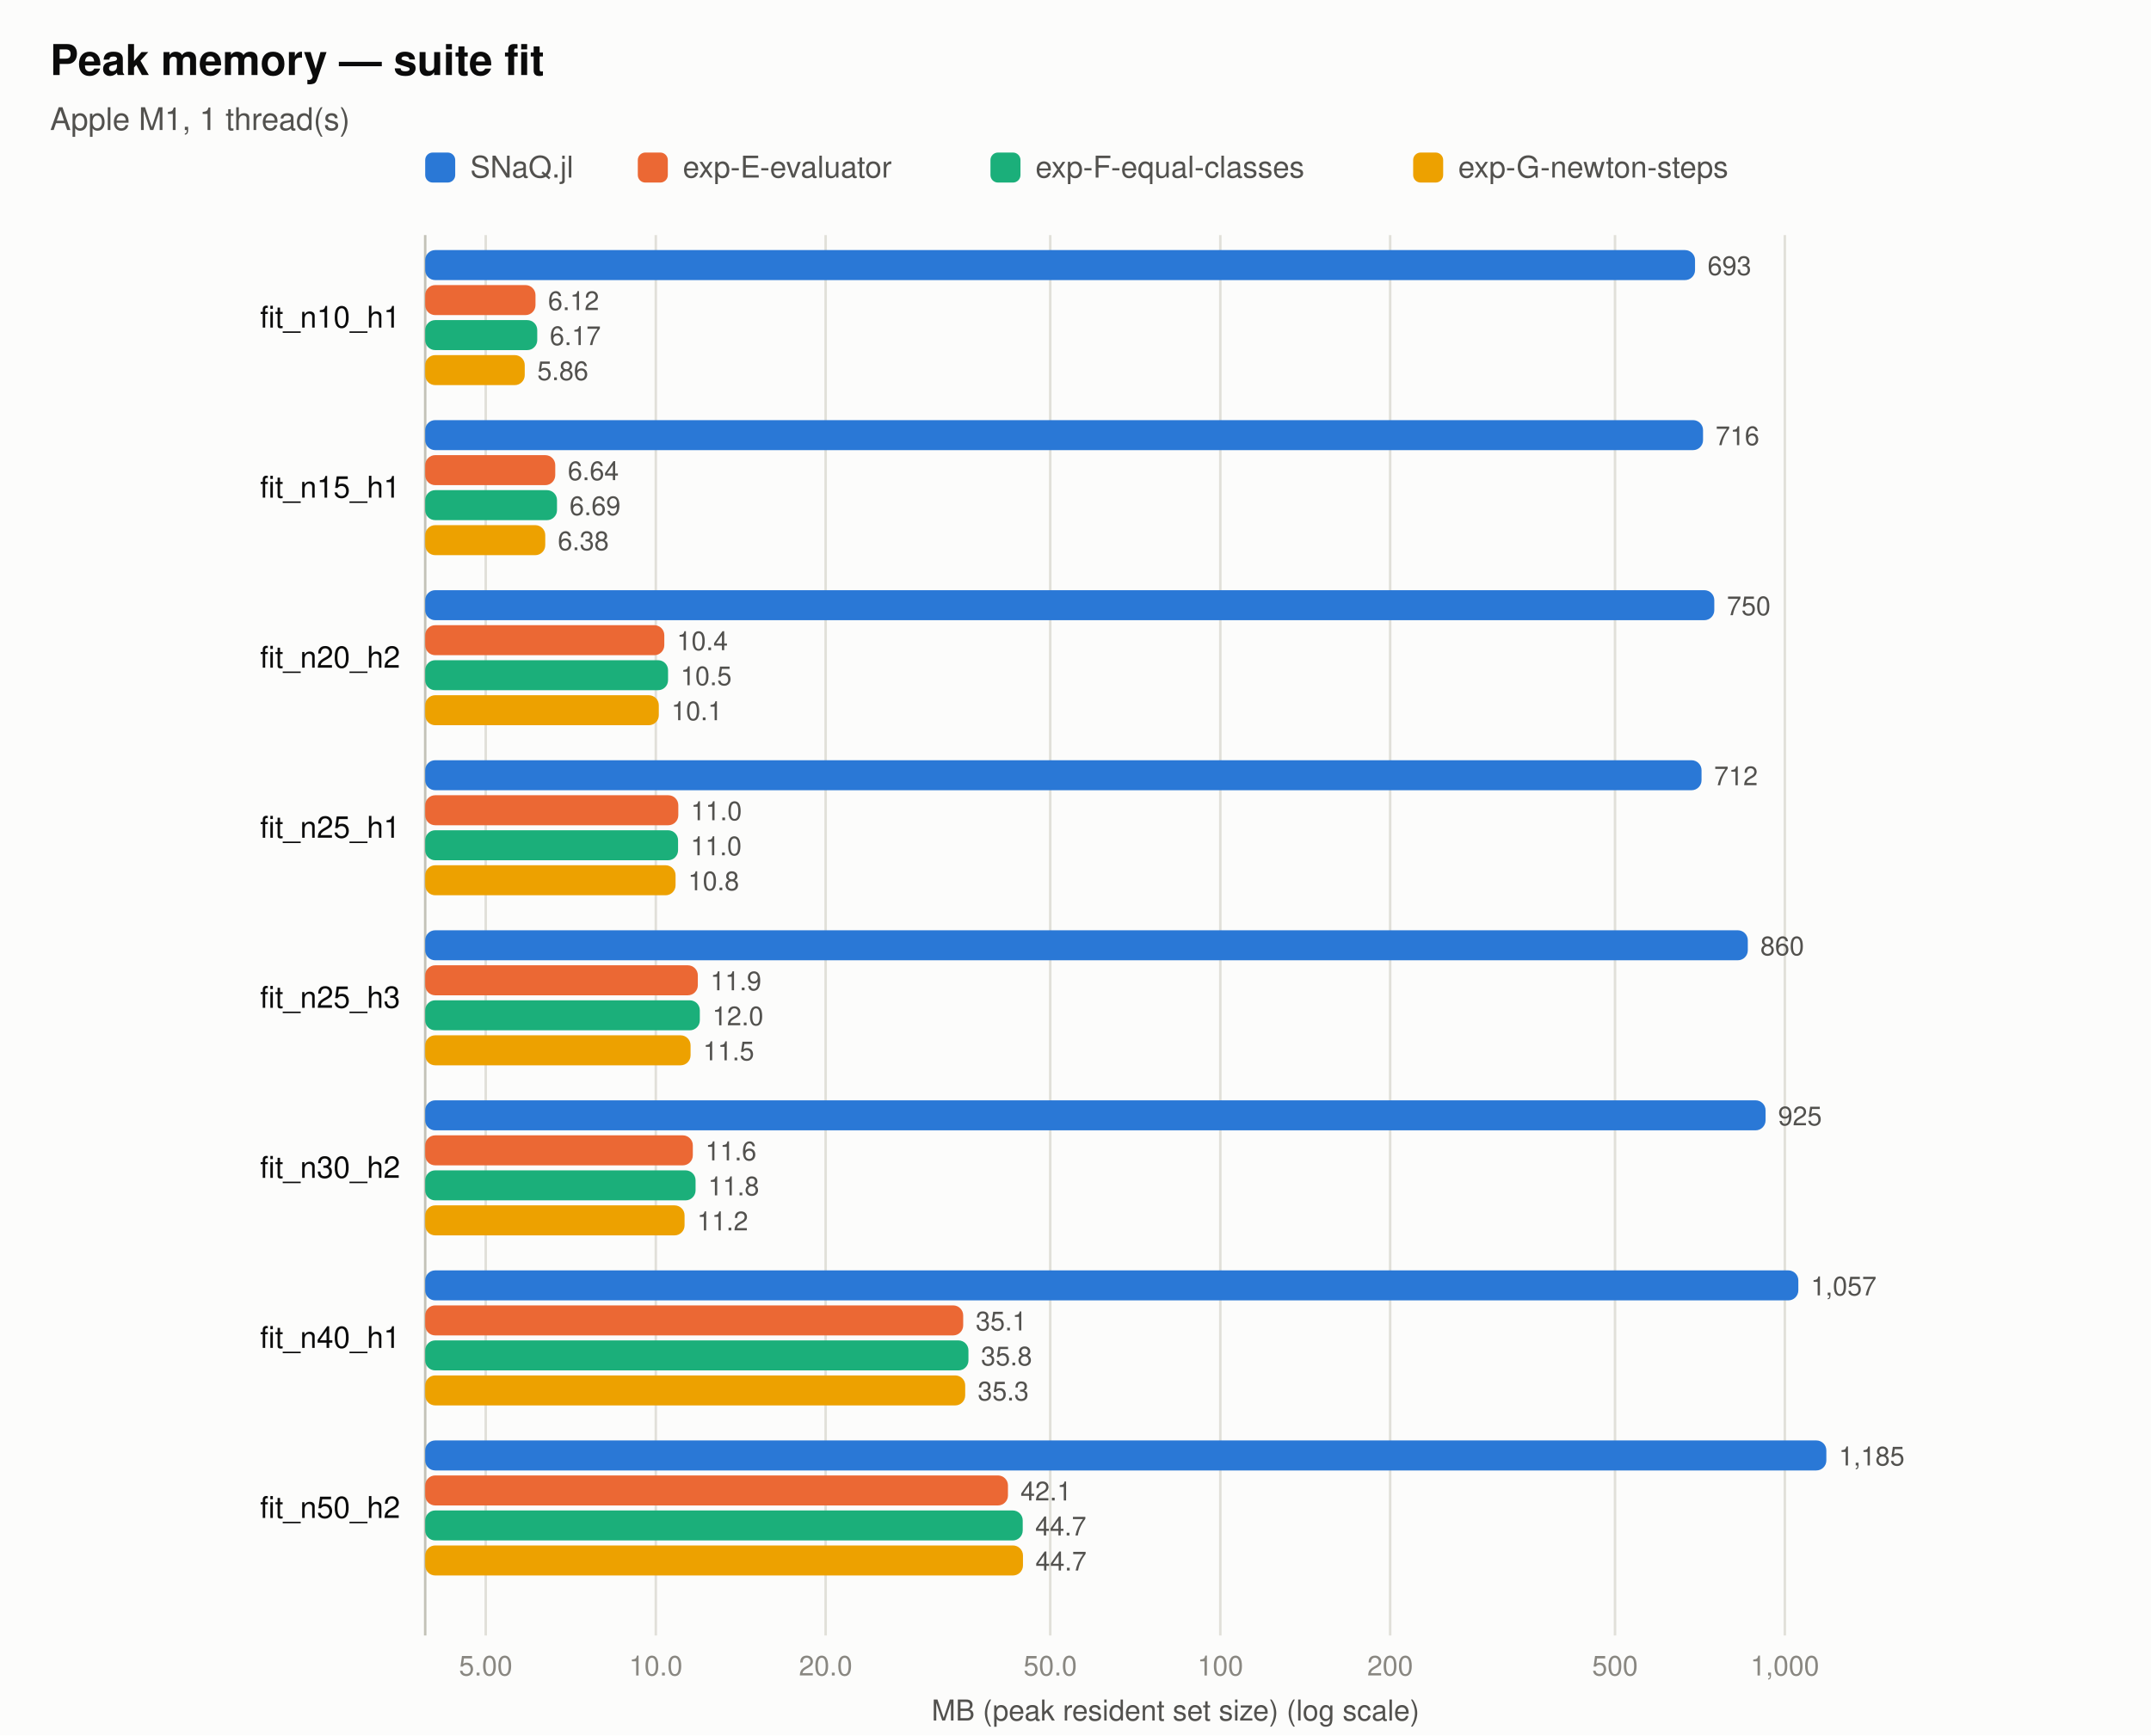
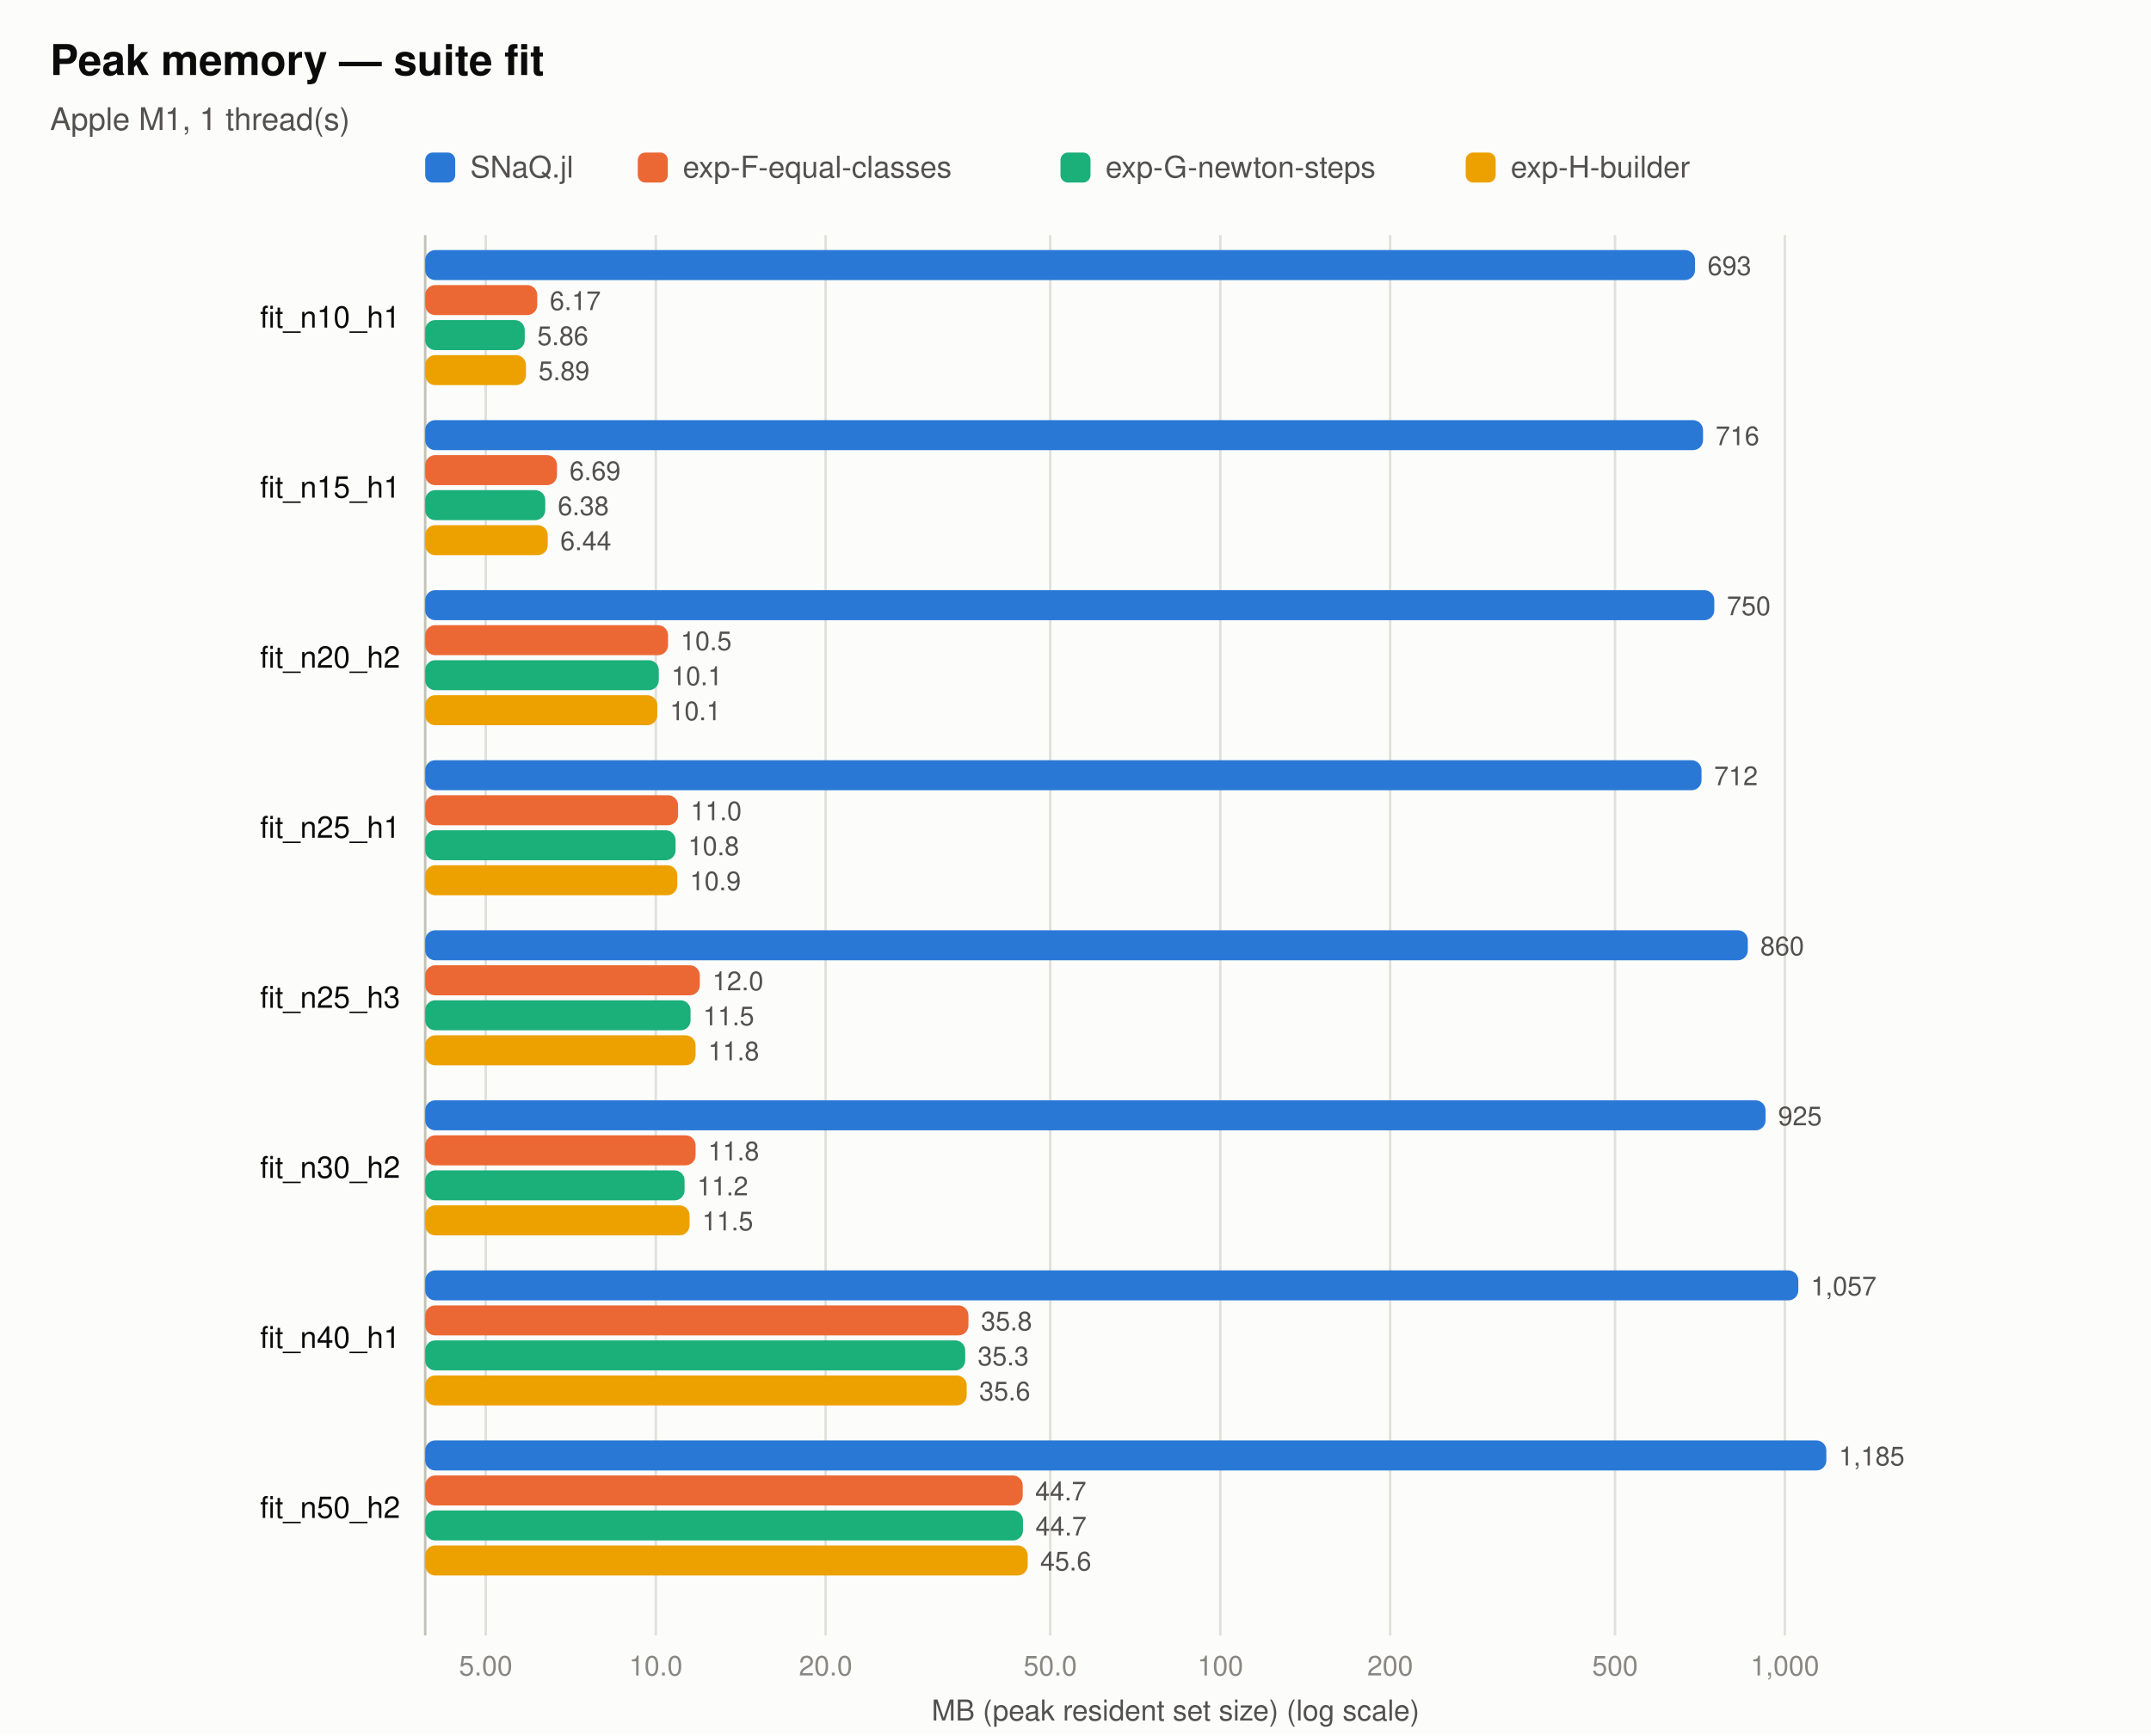
<svg xmlns="http://www.w3.org/2000/svg" width="860" height="694" viewBox="0 0 860 694" font-family="-apple-system, BlinkMacSystemFont, 'Segoe UI', Helvetica, Arial, sans-serif">
  <rect width="860" height="694" fill="#fcfcfb" />
  <text x="20" y="30" font-size="17" font-weight="600" fill="#0b0b0b">Peak memory — suite fit</text>
  <text x="20" y="52" font-size="12.5" fill="#52514e">Apple M1, 1 thread(s)</text>
  <rect x="170" y="61" width="12" height="12" rx="3" fill="#2a78d6" />
  <text x="188" y="71" font-size="12" fill="#52514e">SNaQ.jl</text>
  <rect x="255" y="61" width="12" height="12" rx="3" fill="#eb6834" />
-   <text x="273" y="71" font-size="12" fill="#52514e">exp-E-evaluator</text>
-   <rect x="396" y="61" width="12" height="12" rx="3" fill="#1baf7a" />
-   <text x="414" y="71" font-size="12" fill="#52514e">exp-F-equal-classes</text>
-   <rect x="565" y="61" width="12" height="12" rx="3" fill="#eda100" />
-   <text x="583" y="71" font-size="12" fill="#52514e">exp-G-newton-steps</text>
+   <text x="273" y="71" font-size="12" fill="#52514e">exp-F-equal-classes</text>
+   <rect x="424" y="61" width="12" height="12" rx="3" fill="#1baf7a" />
+   <text x="442" y="71" font-size="12" fill="#52514e">exp-G-newton-steps</text>
+   <rect x="586" y="61" width="12" height="12" rx="3" fill="#eda100" />
+   <text x="604" y="71" font-size="12" fill="#52514e">exp-H-builder</text>
  <line x1="194.2" y1="94" x2="194.2" y2="654" stroke="#e1e0d9" stroke-width="1" />
  <text x="194.2" y="670" font-size="11" fill="#898781" text-anchor="middle">5.00</text>
  <line x1="262.2" y1="94" x2="262.2" y2="654" stroke="#e1e0d9" stroke-width="1" />
  <text x="262.2" y="670" font-size="11" fill="#898781" text-anchor="middle">10.0</text>
  <line x1="330.1" y1="94" x2="330.1" y2="654" stroke="#e1e0d9" stroke-width="1" />
  <text x="330.1" y="670" font-size="11" fill="#898781" text-anchor="middle">20.0</text>
  <line x1="419.9" y1="94" x2="419.9" y2="654" stroke="#e1e0d9" stroke-width="1" />
  <text x="419.9" y="670" font-size="11" fill="#898781" text-anchor="middle">50.0</text>
  <line x1="487.9" y1="94" x2="487.9" y2="654" stroke="#e1e0d9" stroke-width="1" />
  <text x="487.9" y="670" font-size="11" fill="#898781" text-anchor="middle">100</text>
  <line x1="555.8" y1="94" x2="555.8" y2="654" stroke="#e1e0d9" stroke-width="1" />
  <text x="555.8" y="670" font-size="11" fill="#898781" text-anchor="middle">200</text>
  <line x1="645.7" y1="94" x2="645.7" y2="654" stroke="#e1e0d9" stroke-width="1" />
  <text x="645.7" y="670" font-size="11" fill="#898781" text-anchor="middle">500</text>
  <line x1="713.6" y1="94" x2="713.6" y2="654" stroke="#e1e0d9" stroke-width="1" />
  <text x="713.6" y="670" font-size="11" fill="#898781" text-anchor="middle">1,000</text>
  <text x="470.0" y="688" font-size="11.5" fill="#52514e" text-anchor="middle">MB (peak resident set size) (log scale)</text>
  <line x1="170.0" y1="94" x2="170.0" y2="654" stroke="#c3c2b7" stroke-width="1" />
  <text x="160" y="131.0" font-size="12" fill="#0b0b0b" text-anchor="end">fit_n10_h1</text>
  <g>
    <rect x="170.0" y="100" width="507.7" height="12" rx="4.0" fill="#2a78d6" />
  </g>
  <text x="682.7" y="110" font-size="10.5" fill="#52514e" text-anchor="start">693</text>
  <g>
-     <rect x="170.0" y="114" width="44.1" height="12" rx="4.0" fill="#eb6834" />
+     <rect x="170.0" y="114" width="44.8" height="12" rx="4.0" fill="#eb6834" />
  </g>
-   <text x="219.1" y="124" font-size="10.5" fill="#52514e" text-anchor="start">6.12</text>
+   <text x="219.8" y="124" font-size="10.5" fill="#52514e" text-anchor="start">6.17</text>
  <g>
-     <rect x="170.0" y="128" width="44.8" height="12" rx="4.0" fill="#1baf7a" />
+     <rect x="170.0" y="128" width="39.8" height="12" rx="4.0" fill="#1baf7a" />
  </g>
-   <text x="219.8" y="138" font-size="10.5" fill="#52514e" text-anchor="start">6.17</text>
+   <text x="214.8" y="138" font-size="10.5" fill="#52514e" text-anchor="start">5.86</text>
  <g>
-     <rect x="170.0" y="142" width="39.8" height="12" rx="4.0" fill="#eda100" />
+     <rect x="170.0" y="142" width="40.3" height="12" rx="4.0" fill="#eda100" />
  </g>
-   <text x="214.8" y="152" font-size="10.5" fill="#52514e" text-anchor="start">5.86</text>
+   <text x="215.3" y="152" font-size="10.5" fill="#52514e" text-anchor="start">5.89</text>
  <text x="160" y="199.0" font-size="12" fill="#0b0b0b" text-anchor="end">fit_n15_h1</text>
  <g>
    <rect x="170.0" y="168" width="510.9" height="12" rx="4.0" fill="#2a78d6" />
  </g>
  <text x="685.9" y="178" font-size="10.5" fill="#52514e" text-anchor="start">716</text>
  <g>
-     <rect x="170.0" y="182" width="52.0" height="12" rx="4.0" fill="#eb6834" />
+     <rect x="170.0" y="182" width="52.7" height="12" rx="4.0" fill="#eb6834" />
  </g>
-   <text x="227.0" y="192" font-size="10.5" fill="#52514e" text-anchor="start">6.64</text>
+   <text x="227.7" y="192" font-size="10.5" fill="#52514e" text-anchor="start">6.69</text>
  <g>
-     <rect x="170.0" y="196" width="52.7" height="12" rx="4.0" fill="#1baf7a" />
+     <rect x="170.0" y="196" width="48.0" height="12" rx="4.0" fill="#1baf7a" />
  </g>
-   <text x="227.7" y="206" font-size="10.5" fill="#52514e" text-anchor="start">6.69</text>
+   <text x="223.0" y="206" font-size="10.5" fill="#52514e" text-anchor="start">6.38</text>
  <g>
-     <rect x="170.0" y="210" width="48.0" height="12" rx="4.0" fill="#eda100" />
+     <rect x="170.0" y="210" width="49.0" height="12" rx="4.0" fill="#eda100" />
  </g>
-   <text x="223.0" y="220" font-size="10.5" fill="#52514e" text-anchor="start">6.38</text>
+   <text x="224.0" y="220" font-size="10.5" fill="#52514e" text-anchor="start">6.44</text>
  <text x="160" y="267.0" font-size="12" fill="#0b0b0b" text-anchor="end">fit_n20_h2</text>
  <g>
    <rect x="170.0" y="236" width="515.4" height="12" rx="4.0" fill="#2a78d6" />
  </g>
  <text x="690.4" y="246" font-size="10.5" fill="#52514e" text-anchor="start">750</text>
  <g>
-     <rect x="170.0" y="250" width="95.6" height="12" rx="4.0" fill="#eb6834" />
+     <rect x="170.0" y="250" width="97.1" height="12" rx="4.0" fill="#eb6834" />
  </g>
-   <text x="270.6" y="260" font-size="10.5" fill="#52514e" text-anchor="start">10.4</text>
+   <text x="272.1" y="260" font-size="10.5" fill="#52514e" text-anchor="start">10.5</text>
  <g>
-     <rect x="170.0" y="264" width="97.1" height="12" rx="4.0" fill="#1baf7a" />
+     <rect x="170.0" y="264" width="93.4" height="12" rx="4.0" fill="#1baf7a" />
  </g>
-   <text x="272.1" y="274" font-size="10.5" fill="#52514e" text-anchor="start">10.5</text>
+   <text x="268.4" y="274" font-size="10.5" fill="#52514e" text-anchor="start">10.1</text>
  <g>
-     <rect x="170.0" y="278" width="93.4" height="12" rx="4.0" fill="#eda100" />
+     <rect x="170.0" y="278" width="92.8" height="12" rx="4.0" fill="#eda100" />
  </g>
-   <text x="268.4" y="288" font-size="10.5" fill="#52514e" text-anchor="start">10.1</text>
+   <text x="267.8" y="288" font-size="10.5" fill="#52514e" text-anchor="start">10.1</text>
  <text x="160" y="335.0" font-size="12" fill="#0b0b0b" text-anchor="end">fit_n25_h1</text>
  <g>
    <rect x="170.0" y="304" width="510.3" height="12" rx="4.0" fill="#2a78d6" />
  </g>
  <text x="685.3" y="314" font-size="10.5" fill="#52514e" text-anchor="start">712</text>
  <g>
-     <rect x="170.0" y="318" width="101.2" height="12" rx="4.0" fill="#eb6834" />
+     <rect x="170.0" y="318" width="101.1" height="12" rx="4.0" fill="#eb6834" />
  </g>
-   <text x="276.2" y="328" font-size="10.5" fill="#52514e" text-anchor="start">11.0</text>
+   <text x="276.1" y="328" font-size="10.5" fill="#52514e" text-anchor="start">11.0</text>
  <g>
-     <rect x="170.0" y="332" width="101.1" height="12" rx="4.0" fill="#1baf7a" />
+     <rect x="170.0" y="332" width="100.1" height="12" rx="4.0" fill="#1baf7a" />
  </g>
-   <text x="276.1" y="342" font-size="10.5" fill="#52514e" text-anchor="start">11.0</text>
+   <text x="275.1" y="342" font-size="10.5" fill="#52514e" text-anchor="start">10.8</text>
  <g>
-     <rect x="170.0" y="346" width="100.1" height="12" rx="4.0" fill="#eda100" />
+     <rect x="170.0" y="346" width="100.8" height="12" rx="4.0" fill="#eda100" />
  </g>
-   <text x="275.1" y="356" font-size="10.5" fill="#52514e" text-anchor="start">10.8</text>
+   <text x="275.8" y="356" font-size="10.5" fill="#52514e" text-anchor="start">10.9</text>
  <text x="160" y="403.0" font-size="12" fill="#0b0b0b" text-anchor="end">fit_n25_h3</text>
  <g>
    <rect x="170.0" y="372" width="528.8" height="12" rx="4.0" fill="#2a78d6" />
  </g>
  <text x="703.8" y="382" font-size="10.5" fill="#52514e" text-anchor="start">860</text>
  <g>
-     <rect x="170.0" y="386" width="109.0" height="12" rx="4.0" fill="#eb6834" />
+     <rect x="170.0" y="386" width="109.8" height="12" rx="4.0" fill="#eb6834" />
  </g>
-   <text x="284.0" y="396" font-size="10.5" fill="#52514e" text-anchor="start">11.9</text>
+   <text x="284.8" y="396" font-size="10.5" fill="#52514e" text-anchor="start">12.0</text>
  <g>
-     <rect x="170.0" y="400" width="109.8" height="12" rx="4.0" fill="#1baf7a" />
+     <rect x="170.0" y="400" width="106.1" height="12" rx="4.0" fill="#1baf7a" />
  </g>
-   <text x="284.8" y="410" font-size="10.5" fill="#52514e" text-anchor="start">12.0</text>
+   <text x="281.1" y="410" font-size="10.5" fill="#52514e" text-anchor="start">11.5</text>
  <g>
-     <rect x="170.0" y="414" width="106.1" height="12" rx="4.0" fill="#eda100" />
+     <rect x="170.0" y="414" width="108.1" height="12" rx="4.0" fill="#eda100" />
  </g>
-   <text x="281.1" y="424" font-size="10.5" fill="#52514e" text-anchor="start">11.5</text>
+   <text x="283.1" y="424" font-size="10.5" fill="#52514e" text-anchor="start">11.8</text>
  <text x="160" y="471.0" font-size="12" fill="#0b0b0b" text-anchor="end">fit_n30_h2</text>
  <g>
    <rect x="170.0" y="440" width="535.9" height="12" rx="4.0" fill="#2a78d6" />
  </g>
  <text x="710.9" y="450" font-size="10.5" fill="#52514e" text-anchor="start">925</text>
  <g>
-     <rect x="170.0" y="454" width="107.0" height="12" rx="4.0" fill="#eb6834" />
+     <rect x="170.0" y="454" width="108.1" height="12" rx="4.0" fill="#eb6834" />
  </g>
-   <text x="282.0" y="464" font-size="10.5" fill="#52514e" text-anchor="start">11.6</text>
+   <text x="283.1" y="464" font-size="10.5" fill="#52514e" text-anchor="start">11.8</text>
  <g>
-     <rect x="170.0" y="468" width="108.1" height="12" rx="4.0" fill="#1baf7a" />
+     <rect x="170.0" y="468" width="103.7" height="12" rx="4.0" fill="#1baf7a" />
  </g>
-   <text x="283.1" y="478" font-size="10.5" fill="#52514e" text-anchor="start">11.8</text>
+   <text x="278.7" y="478" font-size="10.5" fill="#52514e" text-anchor="start">11.2</text>
  <g>
-     <rect x="170.0" y="482" width="103.7" height="12" rx="4.0" fill="#eda100" />
+     <rect x="170.0" y="482" width="105.7" height="12" rx="4.0" fill="#eda100" />
  </g>
-   <text x="278.7" y="492" font-size="10.5" fill="#52514e" text-anchor="start">11.2</text>
+   <text x="280.7" y="492" font-size="10.5" fill="#52514e" text-anchor="start">11.5</text>
  <text x="160" y="539.0" font-size="12" fill="#0b0b0b" text-anchor="end">fit_n40_h1</text>
  <g>
    <rect x="170.0" y="508" width="549.0" height="12" rx="4.0" fill="#2a78d6" />
  </g>
  <text x="724.0" y="518" font-size="10.5" fill="#52514e" text-anchor="start">1,057</text>
  <g>
-     <rect x="170.0" y="522" width="215.1" height="12" rx="4.0" fill="#eb6834" />
+     <rect x="170.0" y="522" width="217.2" height="12" rx="4.0" fill="#eb6834" />
  </g>
-   <text x="390.1" y="532" font-size="10.5" fill="#52514e" text-anchor="start">35.1</text>
+   <text x="392.2" y="532" font-size="10.5" fill="#52514e" text-anchor="start">35.8</text>
  <g>
-     <rect x="170.0" y="536" width="217.2" height="12" rx="4.0" fill="#1baf7a" />
+     <rect x="170.0" y="536" width="215.9" height="12" rx="4.0" fill="#1baf7a" />
  </g>
-   <text x="392.2" y="546" font-size="10.5" fill="#52514e" text-anchor="start">35.8</text>
+   <text x="390.9" y="546" font-size="10.5" fill="#52514e" text-anchor="start">35.3</text>
  <g>
-     <rect x="170.0" y="550" width="215.9" height="12" rx="4.0" fill="#eda100" />
+     <rect x="170.0" y="550" width="216.5" height="12" rx="4.0" fill="#eda100" />
  </g>
-   <text x="390.9" y="560" font-size="10.5" fill="#52514e" text-anchor="start">35.3</text>
+   <text x="391.5" y="560" font-size="10.5" fill="#52514e" text-anchor="start">35.6</text>
  <text x="160" y="607.0" font-size="12" fill="#0b0b0b" text-anchor="end">fit_n50_h2</text>
  <g>
    <rect x="170.0" y="576" width="560.2" height="12" rx="4.0" fill="#2a78d6" />
  </g>
  <text x="735.2" y="586" font-size="10.5" fill="#52514e" text-anchor="start">1,185</text>
  <g>
-     <rect x="170.0" y="590" width="233.0" height="12" rx="4.0" fill="#eb6834" />
+     <rect x="170.0" y="590" width="238.9" height="12" rx="4.0" fill="#eb6834" />
  </g>
-   <text x="408.0" y="600" font-size="10.5" fill="#52514e" text-anchor="start">42.1</text>
+   <text x="413.9" y="600" font-size="10.5" fill="#52514e" text-anchor="start">44.7</text>
  <g>
-     <rect x="170.0" y="604" width="238.9" height="12" rx="4.0" fill="#1baf7a" />
+     <rect x="170.0" y="604" width="239.0" height="12" rx="4.0" fill="#1baf7a" />
  </g>
-   <text x="413.9" y="614" font-size="10.5" fill="#52514e" text-anchor="start">44.7</text>
+   <text x="414.0" y="614" font-size="10.5" fill="#52514e" text-anchor="start">44.7</text>
  <g>
-     <rect x="170.0" y="618" width="239.0" height="12" rx="4.0" fill="#eda100" />
+     <rect x="170.0" y="618" width="240.9" height="12" rx="4.0" fill="#eda100" />
  </g>
-   <text x="414.0" y="628" font-size="10.5" fill="#52514e" text-anchor="start">44.7</text>
+   <text x="415.9" y="628" font-size="10.5" fill="#52514e" text-anchor="start">45.6</text>
</svg>
